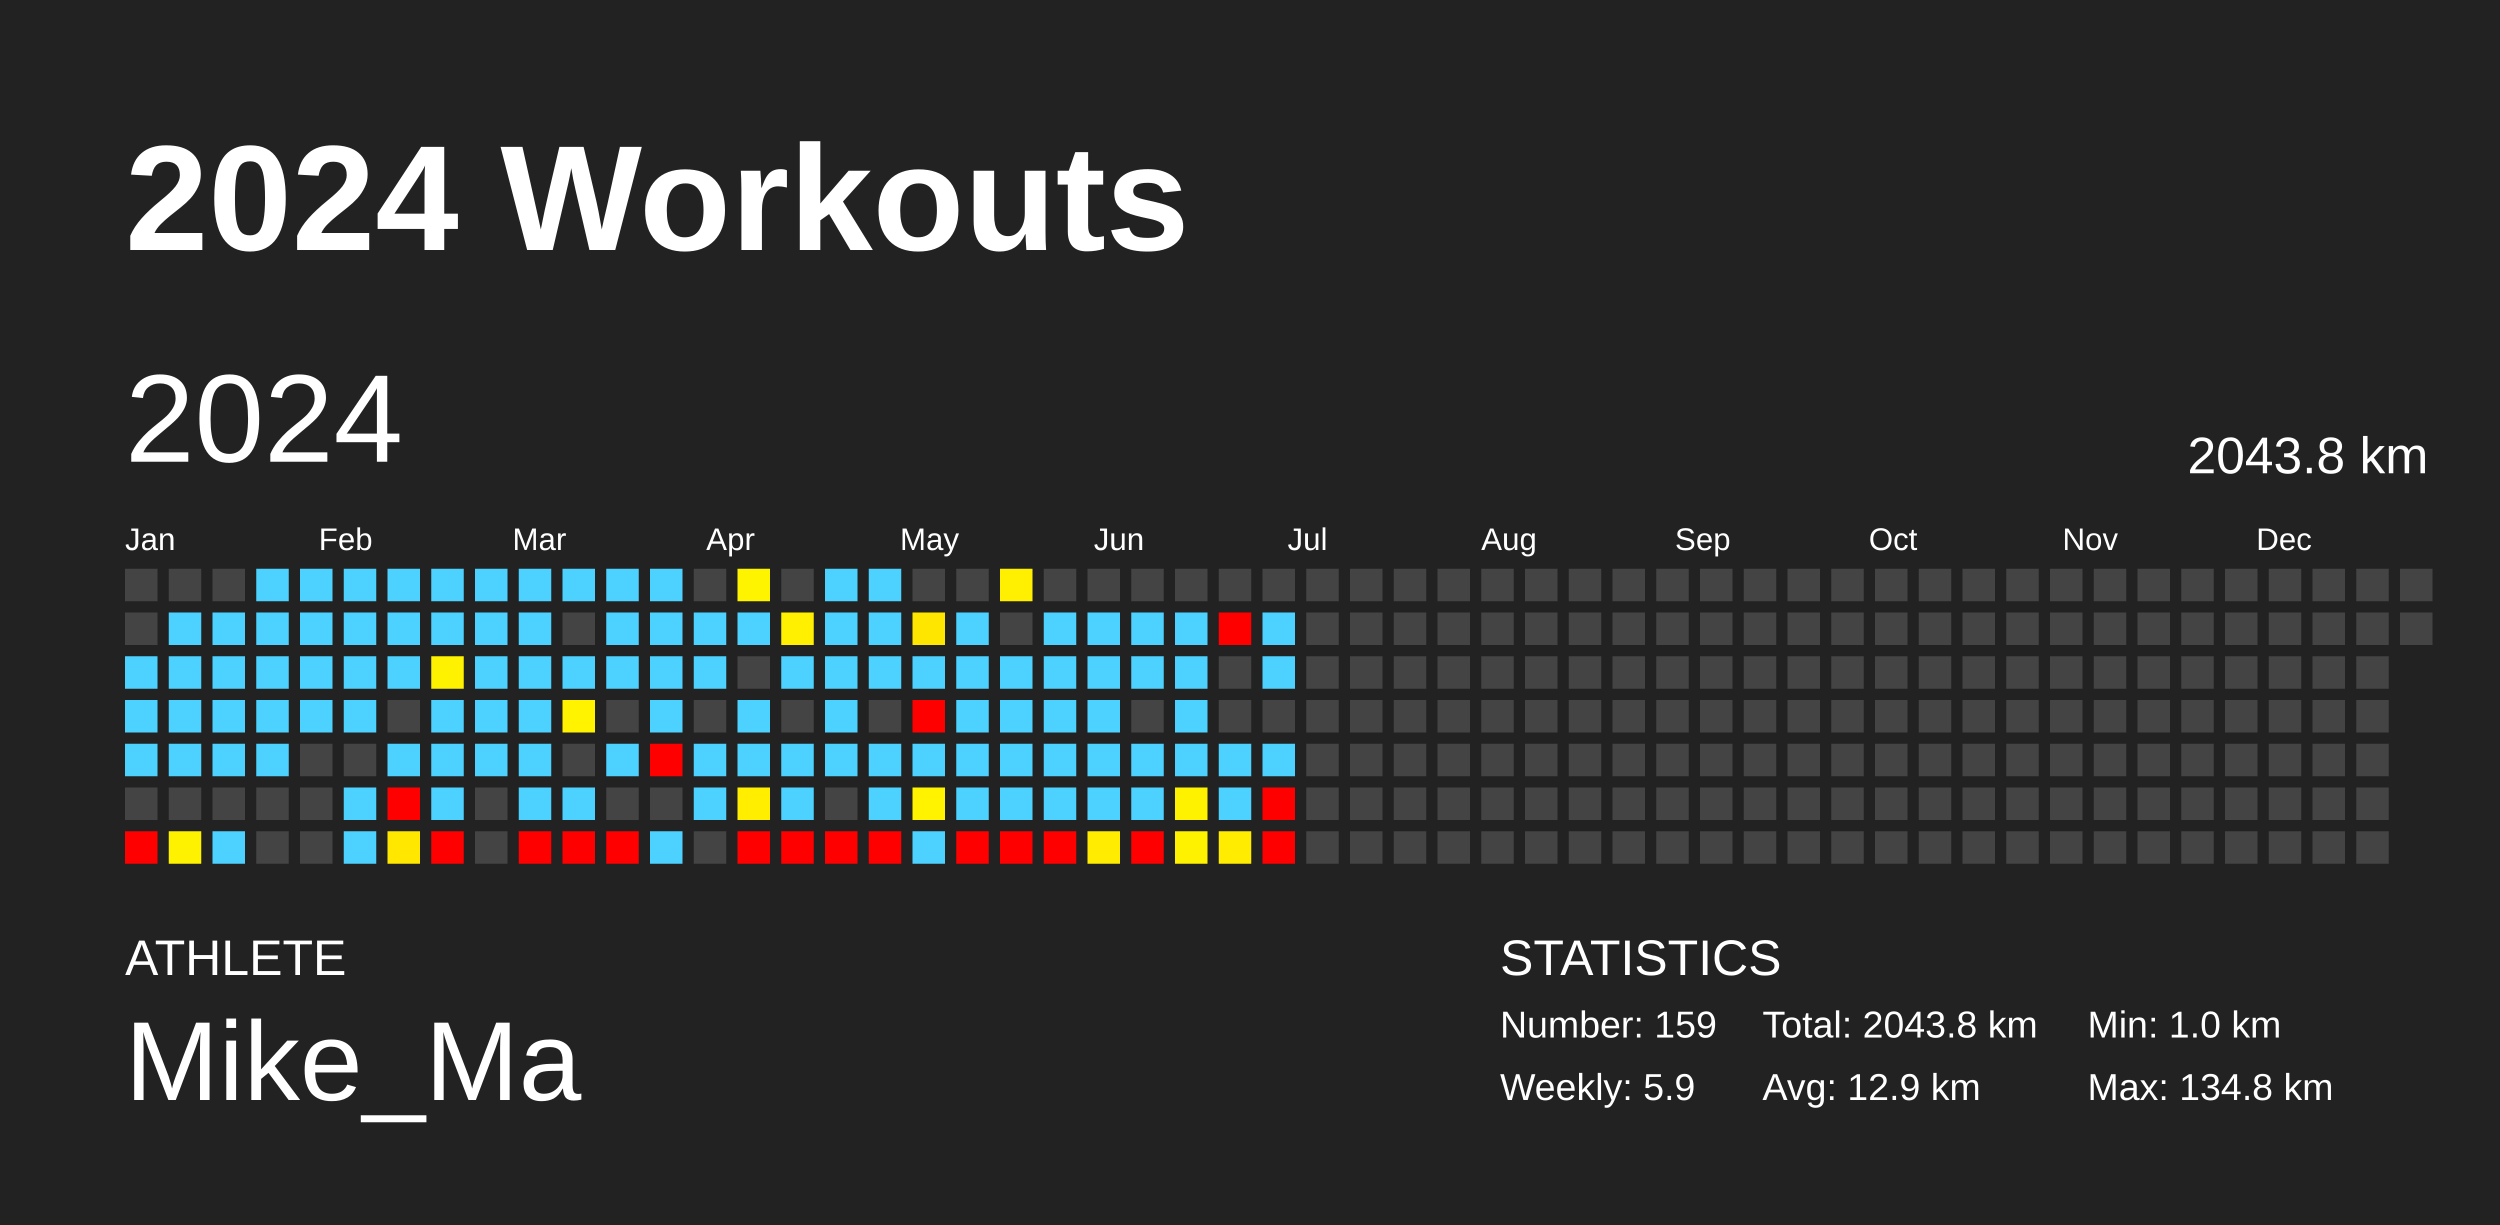
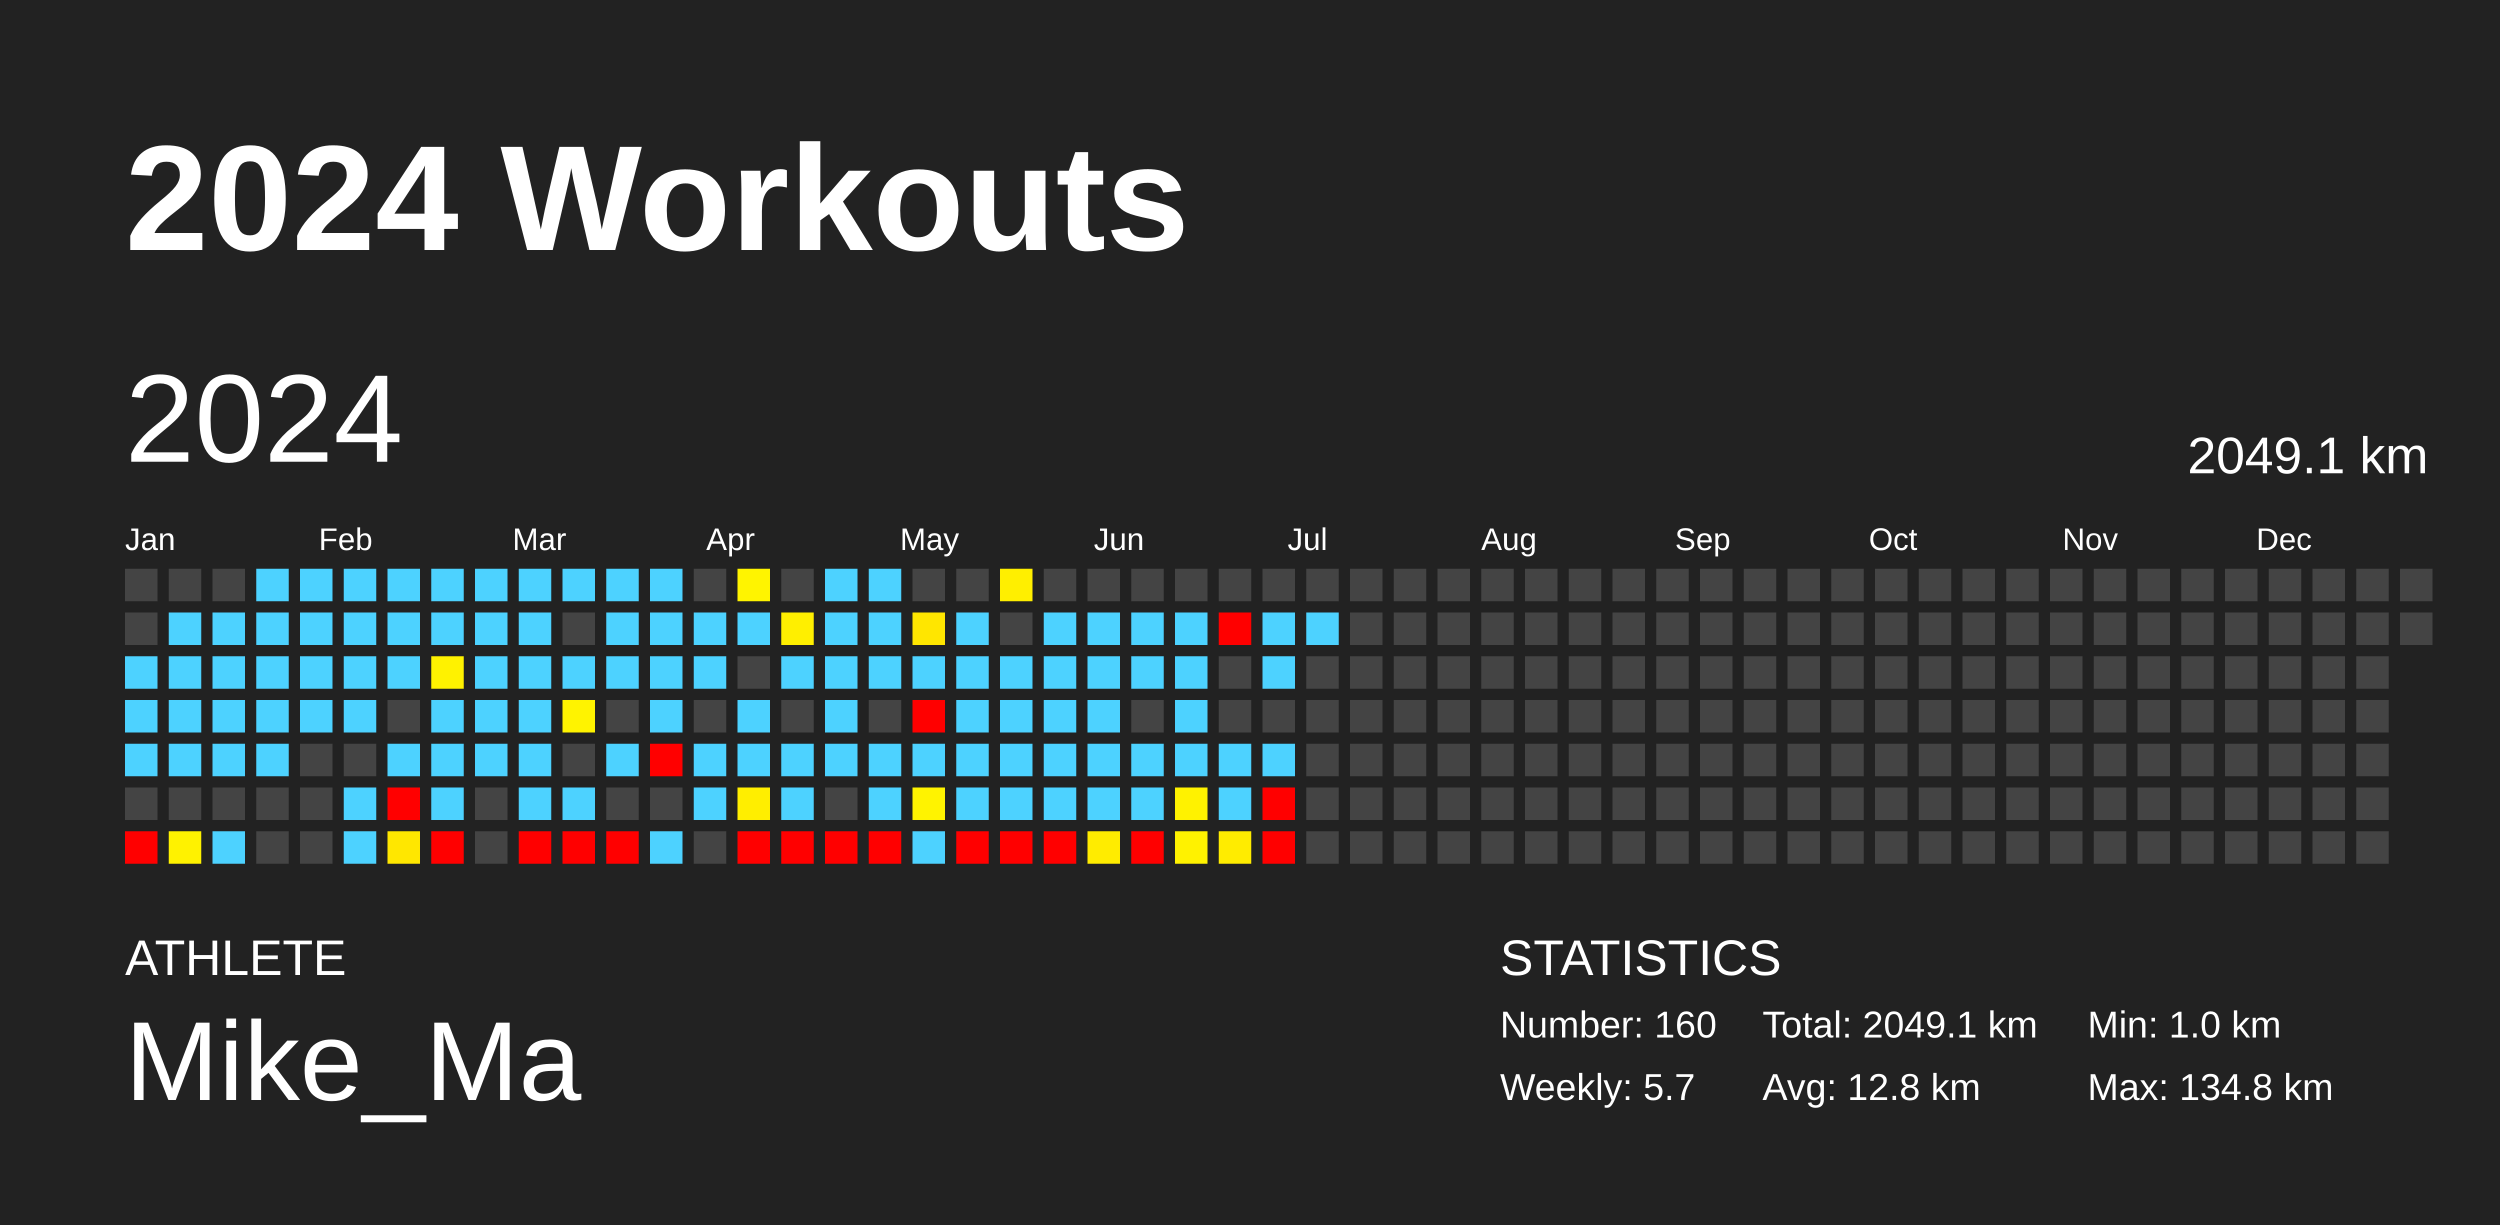
<svg xmlns="http://www.w3.org/2000/svg" baseProfile="full" height="98mm" version="1.1" viewBox="0,0,200,98" width="200mm">
  <defs />
  <rect fill="#222222" height="98" width="200" x="0" y="0" />
  <text fill="#FFFFFF" style="font-size:12px; font-family:Arial; font-weight:bold;" x="10" y="20">2024 Workouts</text>
  <text fill="#FFFFFF" style="font-size:4px; font-family:Arial" x="10" y="78">ATHLETE</text>
  <text fill="#FFFFFF" style="font-size:9px; font-family:Arial" x="10" y="88">Mike_Ma</text>
  <text fill="#FFFFFF" style="font-size:4px; font-family:Arial" x="120" y="78">STATISTICS</text>
-   <text fill="#FFFFFF" style="font-size:3px; font-family:Arial" x="120" y="83">Number: 159</text>
-   <text fill="#FFFFFF" style="font-size:3px; font-family:Arial" x="120" y="88">Weekly: 5.9</text>
-   <text fill="#FFFFFF" style="font-size:3px; font-family:Arial" x="141" y="83">Total: 2043.8 km</text>
-   <text fill="#FFFFFF" style="font-size:3px; font-family:Arial" x="141" y="88">Avg: 12.9 km</text>
+   <text fill="#FFFFFF" style="font-size:3px; font-family:Arial" x="120" y="83">Number: 160</text>
+   <text fill="#FFFFFF" style="font-size:3px; font-family:Arial" x="120" y="88">Weekly: 5.7</text>
+   <text fill="#FFFFFF" style="font-size:3px; font-family:Arial" x="141" y="83">Total: 2049.1 km</text>
+   <text fill="#FFFFFF" style="font-size:3px; font-family:Arial" x="141" y="88">Avg: 12.8 km</text>
  <text fill="#FFFFFF" style="font-size:3px; font-family:Arial" x="167" y="83">Min: 1.0 km</text>
  <text fill="#FFFFFF" style="font-size:3px; font-family:Arial" x="167" y="88">Max: 134.8 km</text>
  <text dominant-baseline="hanging" fill="#FFFFFF" style="font-size:10.0px; font-family:Arial;" x="10" y="30">2024</text>
-   <text dominant-baseline="hanging" fill="#FFFFFF" style="font-size:4.125px; font-family:Arial;" x="175" y="35">2043.8 km</text>
+   <text dominant-baseline="hanging" fill="#FFFFFF" style="font-size:4.125px; font-family:Arial;" x="175" y="35">2049.1 km</text>
  <text fill="#FFFFFF" style="font-size:2.5px; font-family:Arial" x="10.0" y="44">Jan</text>
  <text fill="#FFFFFF" style="font-size:2.5px; font-family:Arial" x="25.5" y="44">Feb</text>
  <text fill="#FFFFFF" style="font-size:2.5px; font-family:Arial" x="41.0" y="44">Mar</text>
  <text fill="#FFFFFF" style="font-size:2.5px; font-family:Arial" x="56.5" y="44">Apr</text>
  <text fill="#FFFFFF" style="font-size:2.5px; font-family:Arial" x="72.0" y="44">May</text>
  <text fill="#FFFFFF" style="font-size:2.5px; font-family:Arial" x="87.5" y="44">Jun</text>
  <text fill="#FFFFFF" style="font-size:2.5px; font-family:Arial" x="103.0" y="44">Jul</text>
  <text fill="#FFFFFF" style="font-size:2.5px; font-family:Arial" x="118.5" y="44">Aug</text>
  <text fill="#FFFFFF" style="font-size:2.5px; font-family:Arial" x="134.0" y="44">Sep</text>
  <text fill="#FFFFFF" style="font-size:2.5px; font-family:Arial" x="149.5" y="44">Oct</text>
  <text fill="#FFFFFF" style="font-size:2.5px; font-family:Arial" x="165.0" y="44">Nov</text>
  <text fill="#FFFFFF" style="font-size:2.5px; font-family:Arial" x="180.5" y="44">Dec</text>
  <rect fill="#444444" height="2.6" width="2.6" x="10.0" y="45.5" />
  <rect fill="#444444" height="2.6" width="2.6" x="10.0" y="49.0" />
  <rect fill="#4dd2ff" height="2.6" width="2.6" x="10.0" y="52.5" />
  <rect fill="#4dd2ff" height="2.6" width="2.6" x="10.0" y="56.0" />
  <rect fill="#4dd2ff" height="2.6" width="2.6" x="10.0" y="59.5" />
  <rect fill="#444444" height="2.6" width="2.6" x="10.0" y="63.0" />
  <rect fill="red" height="2.6" width="2.6" x="10.0" y="66.5" />
  <rect fill="#444444" height="2.6" width="2.6" x="13.5" y="45.5" />
  <rect fill="#4dd2ff" height="2.6" width="2.6" x="13.5" y="49.0" />
  <rect fill="#4dd2ff" height="2.6" width="2.6" x="13.5" y="52.5" />
  <rect fill="#4dd2ff" height="2.6" width="2.6" x="13.5" y="56.0" />
  <rect fill="#4dd2ff" height="2.6" width="2.6" x="13.5" y="59.5" />
  <rect fill="#444444" height="2.6" width="2.6" x="13.5" y="63.0" />
  <rect fill="#fff200" height="2.6" width="2.6" x="13.5" y="66.5" />
  <rect fill="#444444" height="2.6" width="2.6" x="17.0" y="45.5" />
  <rect fill="#4dd2ff" height="2.6" width="2.6" x="17.0" y="49.0" />
  <rect fill="#4dd2ff" height="2.6" width="2.6" x="17.0" y="52.5" />
  <rect fill="#4dd2ff" height="2.6" width="2.6" x="17.0" y="56.0" />
  <rect fill="#4dd2ff" height="2.6" width="2.6" x="17.0" y="59.5" />
  <rect fill="#444444" height="2.6" width="2.6" x="17.0" y="63.0" />
  <rect fill="#4dd2ff" height="2.6" width="2.6" x="17.0" y="66.5" />
  <rect fill="#4dd2ff" height="2.6" width="2.6" x="20.5" y="45.5" />
  <rect fill="#4dd2ff" height="2.6" width="2.6" x="20.5" y="49.0" />
  <rect fill="#4dd2ff" height="2.6" width="2.6" x="20.5" y="52.5" />
  <rect fill="#4dd2ff" height="2.6" width="2.6" x="20.5" y="56.0" />
  <rect fill="#4dd2ff" height="2.6" width="2.6" x="20.5" y="59.5" />
  <rect fill="#444444" height="2.6" width="2.6" x="20.5" y="63.0" />
  <rect fill="#444444" height="2.6" width="2.6" x="20.5" y="66.5" />
  <rect fill="#4dd2ff" height="2.6" width="2.6" x="24.0" y="45.5" />
  <rect fill="#4dd2ff" height="2.6" width="2.6" x="24.0" y="49.0" />
  <rect fill="#4dd2ff" height="2.6" width="2.6" x="24.0" y="52.5" />
  <rect fill="#4dd2ff" height="2.6" width="2.6" x="24.0" y="56.0" />
  <rect fill="#444444" height="2.6" width="2.6" x="24.0" y="59.5" />
  <rect fill="#444444" height="2.6" width="2.6" x="24.0" y="63.0" />
  <rect fill="#444444" height="2.6" width="2.6" x="24.0" y="66.5" />
  <rect fill="#4dd2ff" height="2.6" width="2.6" x="27.5" y="45.5" />
  <rect fill="#4dd2ff" height="2.6" width="2.6" x="27.5" y="49.0" />
  <rect fill="#4dd2ff" height="2.6" width="2.6" x="27.5" y="52.5" />
  <rect fill="#4dd2ff" height="2.6" width="2.6" x="27.5" y="56.0" />
  <rect fill="#444444" height="2.6" width="2.6" x="27.5" y="59.5" />
  <rect fill="#4dd2ff" height="2.6" width="2.6" x="27.5" y="63.0" />
  <rect fill="#4dd2ff" height="2.6" width="2.6" x="27.5" y="66.5" />
  <rect fill="#4dd2ff" height="2.6" width="2.6" x="31.0" y="45.5" />
  <rect fill="#4dd2ff" height="2.6" width="2.6" x="31.0" y="49.0" />
  <rect fill="#4dd2ff" height="2.6" width="2.6" x="31.0" y="52.5" />
  <rect fill="#444444" height="2.6" width="2.6" x="31.0" y="56.0" />
  <rect fill="#4dd2ff" height="2.6" width="2.6" x="31.0" y="59.5" />
  <rect fill="red" height="2.6" width="2.6" x="31.0" y="63.0" />
  <rect fill="#ffe700" height="2.6" width="2.6" x="31.0" y="66.5" />
  <rect fill="#4dd2ff" height="2.6" width="2.6" x="34.5" y="45.5" />
  <rect fill="#4dd2ff" height="2.6" width="2.6" x="34.5" y="49.0" />
  <rect fill="#fff200" height="2.6" width="2.6" x="34.5" y="52.5" />
  <rect fill="#4dd2ff" height="2.6" width="2.6" x="34.5" y="56.0" />
  <rect fill="#4dd2ff" height="2.6" width="2.6" x="34.5" y="59.5" />
  <rect fill="#4dd2ff" height="2.6" width="2.6" x="34.5" y="63.0" />
  <rect fill="red" height="2.6" width="2.6" x="34.5" y="66.5" />
  <rect fill="#4dd2ff" height="2.6" width="2.6" x="38.0" y="45.5" />
  <rect fill="#4dd2ff" height="2.6" width="2.6" x="38.0" y="49.0" />
  <rect fill="#4dd2ff" height="2.6" width="2.6" x="38.0" y="52.5" />
  <rect fill="#4dd2ff" height="2.6" width="2.6" x="38.0" y="56.0" />
  <rect fill="#4dd2ff" height="2.6" width="2.6" x="38.0" y="59.5" />
  <rect fill="#444444" height="2.6" width="2.6" x="38.0" y="63.0" />
  <rect fill="#444444" height="2.6" width="2.6" x="38.0" y="66.5" />
  <rect fill="#4dd2ff" height="2.6" width="2.6" x="41.5" y="45.5" />
  <rect fill="#4dd2ff" height="2.6" width="2.6" x="41.5" y="49.0" />
  <rect fill="#4dd2ff" height="2.6" width="2.6" x="41.5" y="52.5" />
  <rect fill="#4dd2ff" height="2.6" width="2.6" x="41.5" y="56.0" />
  <rect fill="#4dd2ff" height="2.6" width="2.6" x="41.5" y="59.5" />
  <rect fill="#4dd2ff" height="2.6" width="2.6" x="41.5" y="63.0" />
  <rect fill="red" height="2.6" width="2.6" x="41.5" y="66.5" />
  <rect fill="#4dd2ff" height="2.6" width="2.6" x="45.0" y="45.5" />
  <rect fill="#444444" height="2.6" width="2.6" x="45.0" y="49.0" />
  <rect fill="#4dd2ff" height="2.6" width="2.6" x="45.0" y="52.5" />
  <rect fill="#fff300" height="2.6" width="2.6" x="45.0" y="56.0" />
  <rect fill="#444444" height="2.6" width="2.6" x="45.0" y="59.5" />
  <rect fill="#4dd2ff" height="2.6" width="2.6" x="45.0" y="63.0" />
  <rect fill="red" height="2.6" width="2.6" x="45.0" y="66.5" />
  <rect fill="#4dd2ff" height="2.6" width="2.6" x="48.5" y="45.5" />
  <rect fill="#4dd2ff" height="2.6" width="2.6" x="48.5" y="49.0" />
  <rect fill="#4dd2ff" height="2.6" width="2.6" x="48.5" y="52.5" />
  <rect fill="#444444" height="2.6" width="2.6" x="48.5" y="56.0" />
  <rect fill="#4dd2ff" height="2.6" width="2.6" x="48.5" y="59.5" />
  <rect fill="#444444" height="2.6" width="2.6" x="48.5" y="63.0" />
  <rect fill="red" height="2.6" width="2.6" x="48.5" y="66.5" />
  <rect fill="#4dd2ff" height="2.6" width="2.6" x="52.0" y="45.5" />
  <rect fill="#4dd2ff" height="2.6" width="2.6" x="52.0" y="49.0" />
  <rect fill="#4dd2ff" height="2.6" width="2.6" x="52.0" y="52.5" />
  <rect fill="#4dd2ff" height="2.6" width="2.6" x="52.0" y="56.0" />
  <rect fill="red" height="2.6" width="2.6" x="52.0" y="59.5" />
  <rect fill="#444444" height="2.6" width="2.6" x="52.0" y="63.0" />
  <rect fill="#4dd2ff" height="2.6" width="2.6" x="52.0" y="66.5" />
  <rect fill="#444444" height="2.6" width="2.6" x="55.5" y="45.5" />
  <rect fill="#4dd2ff" height="2.6" width="2.6" x="55.5" y="49.0" />
  <rect fill="#4dd2ff" height="2.6" width="2.6" x="55.5" y="52.5" />
  <rect fill="#444444" height="2.6" width="2.6" x="55.5" y="56.0" />
  <rect fill="#4dd2ff" height="2.6" width="2.6" x="55.5" y="59.5" />
  <rect fill="#4dd2ff" height="2.6" width="2.6" x="55.5" y="63.0" />
  <rect fill="#444444" height="2.6" width="2.6" x="55.5" y="66.5" />
  <rect fill="#fff400" height="2.6" width="2.6" x="59.0" y="45.5" />
  <rect fill="#4dd2ff" height="2.6" width="2.6" x="59.0" y="49.0" />
  <rect fill="#444444" height="2.6" width="2.6" x="59.0" y="52.5" />
  <rect fill="#4dd2ff" height="2.6" width="2.6" x="59.0" y="56.0" />
  <rect fill="#4dd2ff" height="2.6" width="2.6" x="59.0" y="59.5" />
  <rect fill="#ffee00" height="2.6" width="2.6" x="59.0" y="63.0" />
  <rect fill="red" height="2.6" width="2.6" x="59.0" y="66.5" />
  <rect fill="#444444" height="2.6" width="2.6" x="62.5" y="45.5" />
  <rect fill="#ffef00" height="2.6" width="2.6" x="62.5" y="49.0" />
  <rect fill="#4dd2ff" height="2.6" width="2.6" x="62.5" y="52.5" />
  <rect fill="#444444" height="2.6" width="2.6" x="62.5" y="56.0" />
  <rect fill="#4dd2ff" height="2.6" width="2.6" x="62.5" y="59.5" />
  <rect fill="#4dd2ff" height="2.6" width="2.6" x="62.5" y="63.0" />
  <rect fill="red" height="2.6" width="2.6" x="62.5" y="66.5" />
  <rect fill="#4dd2ff" height="2.6" width="2.6" x="66.0" y="45.5" />
  <rect fill="#4dd2ff" height="2.6" width="2.6" x="66.0" y="49.0" />
  <rect fill="#4dd2ff" height="2.6" width="2.6" x="66.0" y="52.5" />
  <rect fill="#4dd2ff" height="2.6" width="2.6" x="66.0" y="56.0" />
  <rect fill="#4dd2ff" height="2.6" width="2.6" x="66.0" y="59.5" />
  <rect fill="#444444" height="2.6" width="2.6" x="66.0" y="63.0" />
  <rect fill="red" height="2.6" width="2.6" x="66.0" y="66.5" />
  <rect fill="#4dd2ff" height="2.6" width="2.6" x="69.5" y="45.5" />
  <rect fill="#4dd2ff" height="2.6" width="2.6" x="69.5" y="49.0" />
  <rect fill="#4dd2ff" height="2.6" width="2.6" x="69.5" y="52.5" />
  <rect fill="#444444" height="2.6" width="2.6" x="69.5" y="56.0" />
  <rect fill="#4dd2ff" height="2.6" width="2.6" x="69.5" y="59.5" />
  <rect fill="#4dd2ff" height="2.6" width="2.6" x="69.5" y="63.0" />
  <rect fill="red" height="2.6" width="2.6" x="69.5" y="66.5" />
  <rect fill="#444444" height="2.6" width="2.6" x="73.0" y="45.5" />
  <rect fill="#ffe600" height="2.6" width="2.6" x="73.0" y="49.0" />
  <rect fill="#4dd2ff" height="2.6" width="2.6" x="73.0" y="52.5" />
  <rect fill="red" height="2.6" width="2.6" x="73.0" y="56.0" />
  <rect fill="#4dd2ff" height="2.6" width="2.6" x="73.0" y="59.5" />
  <rect fill="#fff300" height="2.6" width="2.6" x="73.0" y="63.0" />
  <rect fill="#4dd2ff" height="2.6" width="2.6" x="73.0" y="66.5" />
  <rect fill="#444444" height="2.6" width="2.6" x="76.5" y="45.5" />
  <rect fill="#4dd2ff" height="2.6" width="2.6" x="76.5" y="49.0" />
  <rect fill="#4dd2ff" height="2.6" width="2.6" x="76.5" y="52.5" />
  <rect fill="#4dd2ff" height="2.6" width="2.6" x="76.5" y="56.0" />
  <rect fill="#4dd2ff" height="2.6" width="2.6" x="76.5" y="59.5" />
  <rect fill="#4dd2ff" height="2.6" width="2.6" x="76.5" y="63.0" />
  <rect fill="red" height="2.6" width="2.6" x="76.5" y="66.5" />
  <rect fill="#ffef00" height="2.6" width="2.6" x="80.0" y="45.5" />
  <rect fill="#444444" height="2.6" width="2.6" x="80.0" y="49.0" />
  <rect fill="#4dd2ff" height="2.6" width="2.6" x="80.0" y="52.5" />
  <rect fill="#4dd2ff" height="2.6" width="2.6" x="80.0" y="56.0" />
  <rect fill="#4dd2ff" height="2.6" width="2.6" x="80.0" y="59.5" />
  <rect fill="#4dd2ff" height="2.6" width="2.6" x="80.0" y="63.0" />
  <rect fill="red" height="2.6" width="2.6" x="80.0" y="66.5" />
  <rect fill="#444444" height="2.6" width="2.6" x="83.5" y="45.5" />
  <rect fill="#4dd2ff" height="2.6" width="2.6" x="83.5" y="49.0" />
  <rect fill="#4dd2ff" height="2.6" width="2.6" x="83.5" y="52.5" />
  <rect fill="#4dd2ff" height="2.6" width="2.6" x="83.5" y="56.0" />
  <rect fill="#4dd2ff" height="2.6" width="2.6" x="83.5" y="59.5" />
  <rect fill="#4dd2ff" height="2.6" width="2.6" x="83.5" y="63.0" />
  <rect fill="red" height="2.6" width="2.6" x="83.5" y="66.5" />
  <rect fill="#444444" height="2.6" width="2.6" x="87.0" y="45.5" />
  <rect fill="#4dd2ff" height="2.6" width="2.6" x="87.0" y="49.0" />
  <rect fill="#4dd2ff" height="2.6" width="2.6" x="87.0" y="52.5" />
  <rect fill="#4dd2ff" height="2.6" width="2.6" x="87.0" y="56.0" />
  <rect fill="#4dd2ff" height="2.6" width="2.6" x="87.0" y="59.5" />
  <rect fill="#4dd2ff" height="2.6" width="2.6" x="87.0" y="63.0" />
  <rect fill="#ffec00" height="2.6" width="2.6" x="87.0" y="66.5" />
  <rect fill="#444444" height="2.6" width="2.6" x="90.5" y="45.5" />
  <rect fill="#4dd2ff" height="2.6" width="2.6" x="90.5" y="49.0" />
  <rect fill="#4dd2ff" height="2.6" width="2.6" x="90.5" y="52.5" />
  <rect fill="#444444" height="2.6" width="2.6" x="90.5" y="56.0" />
  <rect fill="#4dd2ff" height="2.6" width="2.6" x="90.5" y="59.5" />
  <rect fill="#4dd2ff" height="2.6" width="2.6" x="90.5" y="63.0" />
  <rect fill="red" height="2.6" width="2.6" x="90.5" y="66.5" />
  <rect fill="#444444" height="2.6" width="2.6" x="94.0" y="45.5" />
  <rect fill="#4dd2ff" height="2.6" width="2.6" x="94.0" y="49.0" />
  <rect fill="#4dd2ff" height="2.6" width="2.6" x="94.0" y="52.5" />
  <rect fill="#4dd2ff" height="2.6" width="2.6" x="94.0" y="56.0" />
  <rect fill="#4dd2ff" height="2.6" width="2.6" x="94.0" y="59.5" />
  <rect fill="#fff200" height="2.6" width="2.6" x="94.0" y="63.0" />
  <rect fill="#fff200" height="2.6" width="2.6" x="94.0" y="66.5" />
  <rect fill="#444444" height="2.6" width="2.6" x="97.5" y="45.5" />
  <rect fill="red" height="2.6" width="2.6" x="97.5" y="49.0" />
  <rect fill="#444444" height="2.6" width="2.6" x="97.5" y="52.5" />
  <rect fill="#444444" height="2.6" width="2.6" x="97.5" y="56.0" />
  <rect fill="#4dd2ff" height="2.6" width="2.6" x="97.5" y="59.5" />
  <rect fill="#4dd2ff" height="2.6" width="2.6" x="97.5" y="63.0" />
  <rect fill="#ffec00" height="2.6" width="2.6" x="97.5" y="66.5" />
  <rect fill="#444444" height="2.6" width="2.6" x="101.0" y="45.5" />
  <rect fill="#4dd2ff" height="2.6" width="2.6" x="101.0" y="49.0" />
  <rect fill="#4dd2ff" height="2.6" width="2.6" x="101.0" y="52.5" />
  <rect fill="#444444" height="2.6" width="2.6" x="101.0" y="56.0" />
  <rect fill="#4dd2ff" height="2.6" width="2.6" x="101.0" y="59.5" />
  <rect fill="red" height="2.6" width="2.6" x="101.0" y="63.0" />
  <rect fill="red" height="2.6" width="2.6" x="101.0" y="66.5" />
  <rect fill="#444444" height="2.6" width="2.6" x="104.5" y="45.5" />
-   <rect fill="#444444" height="2.6" width="2.6" x="104.5" y="49.0" />
+   <rect fill="#4dd2ff" height="2.6" width="2.6" x="104.5" y="49.0" />
  <rect fill="#444444" height="2.6" width="2.6" x="104.5" y="52.5" />
  <rect fill="#444444" height="2.6" width="2.6" x="104.5" y="56.0" />
  <rect fill="#444444" height="2.6" width="2.6" x="104.5" y="59.5" />
  <rect fill="#444444" height="2.6" width="2.6" x="104.5" y="63.0" />
  <rect fill="#444444" height="2.6" width="2.6" x="104.5" y="66.5" />
  <rect fill="#444444" height="2.6" width="2.6" x="108.0" y="45.5" />
  <rect fill="#444444" height="2.6" width="2.6" x="108.0" y="49.0" />
  <rect fill="#444444" height="2.6" width="2.6" x="108.0" y="52.5" />
  <rect fill="#444444" height="2.6" width="2.6" x="108.0" y="56.0" />
  <rect fill="#444444" height="2.6" width="2.6" x="108.0" y="59.5" />
  <rect fill="#444444" height="2.6" width="2.6" x="108.0" y="63.0" />
  <rect fill="#444444" height="2.6" width="2.6" x="108.0" y="66.5" />
  <rect fill="#444444" height="2.6" width="2.6" x="111.5" y="45.5" />
  <rect fill="#444444" height="2.6" width="2.6" x="111.5" y="49.0" />
  <rect fill="#444444" height="2.6" width="2.6" x="111.5" y="52.5" />
  <rect fill="#444444" height="2.6" width="2.6" x="111.5" y="56.0" />
  <rect fill="#444444" height="2.6" width="2.6" x="111.5" y="59.5" />
  <rect fill="#444444" height="2.6" width="2.6" x="111.5" y="63.0" />
  <rect fill="#444444" height="2.6" width="2.6" x="111.5" y="66.5" />
  <rect fill="#444444" height="2.6" width="2.6" x="115.0" y="45.5" />
  <rect fill="#444444" height="2.6" width="2.6" x="115.0" y="49.0" />
  <rect fill="#444444" height="2.6" width="2.6" x="115.0" y="52.5" />
  <rect fill="#444444" height="2.6" width="2.6" x="115.0" y="56.0" />
  <rect fill="#444444" height="2.6" width="2.6" x="115.0" y="59.5" />
  <rect fill="#444444" height="2.6" width="2.6" x="115.0" y="63.0" />
  <rect fill="#444444" height="2.6" width="2.6" x="115.0" y="66.5" />
  <rect fill="#444444" height="2.6" width="2.6" x="118.5" y="45.5" />
  <rect fill="#444444" height="2.6" width="2.6" x="118.5" y="49.0" />
  <rect fill="#444444" height="2.6" width="2.6" x="118.5" y="52.5" />
  <rect fill="#444444" height="2.6" width="2.6" x="118.5" y="56.0" />
  <rect fill="#444444" height="2.6" width="2.6" x="118.5" y="59.5" />
  <rect fill="#444444" height="2.6" width="2.6" x="118.5" y="63.0" />
  <rect fill="#444444" height="2.6" width="2.6" x="118.5" y="66.5" />
  <rect fill="#444444" height="2.6" width="2.6" x="122.0" y="45.5" />
  <rect fill="#444444" height="2.6" width="2.6" x="122.0" y="49.0" />
  <rect fill="#444444" height="2.6" width="2.6" x="122.0" y="52.5" />
  <rect fill="#444444" height="2.6" width="2.6" x="122.0" y="56.0" />
  <rect fill="#444444" height="2.6" width="2.6" x="122.0" y="59.5" />
  <rect fill="#444444" height="2.6" width="2.6" x="122.0" y="63.0" />
  <rect fill="#444444" height="2.6" width="2.6" x="122.0" y="66.5" />
  <rect fill="#444444" height="2.6" width="2.6" x="125.5" y="45.5" />
  <rect fill="#444444" height="2.6" width="2.6" x="125.5" y="49.0" />
  <rect fill="#444444" height="2.6" width="2.6" x="125.5" y="52.5" />
  <rect fill="#444444" height="2.6" width="2.6" x="125.5" y="56.0" />
  <rect fill="#444444" height="2.6" width="2.6" x="125.5" y="59.5" />
  <rect fill="#444444" height="2.6" width="2.6" x="125.5" y="63.0" />
  <rect fill="#444444" height="2.6" width="2.6" x="125.5" y="66.5" />
  <rect fill="#444444" height="2.6" width="2.6" x="129.0" y="45.5" />
  <rect fill="#444444" height="2.6" width="2.6" x="129.0" y="49.0" />
  <rect fill="#444444" height="2.6" width="2.6" x="129.0" y="52.5" />
  <rect fill="#444444" height="2.6" width="2.6" x="129.0" y="56.0" />
  <rect fill="#444444" height="2.6" width="2.6" x="129.0" y="59.5" />
  <rect fill="#444444" height="2.6" width="2.6" x="129.0" y="63.0" />
  <rect fill="#444444" height="2.6" width="2.6" x="129.0" y="66.5" />
  <rect fill="#444444" height="2.6" width="2.6" x="132.5" y="45.5" />
  <rect fill="#444444" height="2.6" width="2.6" x="132.5" y="49.0" />
  <rect fill="#444444" height="2.6" width="2.6" x="132.5" y="52.5" />
  <rect fill="#444444" height="2.6" width="2.6" x="132.5" y="56.0" />
  <rect fill="#444444" height="2.6" width="2.6" x="132.5" y="59.5" />
  <rect fill="#444444" height="2.6" width="2.6" x="132.5" y="63.0" />
  <rect fill="#444444" height="2.6" width="2.6" x="132.5" y="66.5" />
  <rect fill="#444444" height="2.6" width="2.6" x="136.0" y="45.5" />
  <rect fill="#444444" height="2.6" width="2.6" x="136.0" y="49.0" />
  <rect fill="#444444" height="2.6" width="2.6" x="136.0" y="52.5" />
  <rect fill="#444444" height="2.6" width="2.6" x="136.0" y="56.0" />
  <rect fill="#444444" height="2.6" width="2.6" x="136.0" y="59.5" />
  <rect fill="#444444" height="2.6" width="2.6" x="136.0" y="63.0" />
  <rect fill="#444444" height="2.6" width="2.6" x="136.0" y="66.5" />
  <rect fill="#444444" height="2.6" width="2.6" x="139.5" y="45.5" />
  <rect fill="#444444" height="2.6" width="2.6" x="139.5" y="49.0" />
  <rect fill="#444444" height="2.6" width="2.6" x="139.5" y="52.5" />
  <rect fill="#444444" height="2.6" width="2.6" x="139.5" y="56.0" />
  <rect fill="#444444" height="2.6" width="2.6" x="139.5" y="59.5" />
  <rect fill="#444444" height="2.6" width="2.6" x="139.5" y="63.0" />
  <rect fill="#444444" height="2.6" width="2.6" x="139.5" y="66.5" />
  <rect fill="#444444" height="2.6" width="2.6" x="143.0" y="45.5" />
  <rect fill="#444444" height="2.6" width="2.6" x="143.0" y="49.0" />
  <rect fill="#444444" height="2.6" width="2.6" x="143.0" y="52.5" />
  <rect fill="#444444" height="2.6" width="2.6" x="143.0" y="56.0" />
  <rect fill="#444444" height="2.6" width="2.6" x="143.0" y="59.5" />
  <rect fill="#444444" height="2.6" width="2.6" x="143.0" y="63.0" />
  <rect fill="#444444" height="2.6" width="2.6" x="143.0" y="66.5" />
  <rect fill="#444444" height="2.6" width="2.6" x="146.5" y="45.5" />
  <rect fill="#444444" height="2.6" width="2.6" x="146.5" y="49.0" />
  <rect fill="#444444" height="2.6" width="2.6" x="146.5" y="52.5" />
  <rect fill="#444444" height="2.6" width="2.6" x="146.5" y="56.0" />
  <rect fill="#444444" height="2.6" width="2.6" x="146.5" y="59.5" />
  <rect fill="#444444" height="2.6" width="2.6" x="146.5" y="63.0" />
  <rect fill="#444444" height="2.6" width="2.6" x="146.5" y="66.5" />
  <rect fill="#444444" height="2.6" width="2.6" x="150.0" y="45.5" />
  <rect fill="#444444" height="2.6" width="2.6" x="150.0" y="49.0" />
  <rect fill="#444444" height="2.6" width="2.6" x="150.0" y="52.5" />
  <rect fill="#444444" height="2.6" width="2.6" x="150.0" y="56.0" />
  <rect fill="#444444" height="2.6" width="2.6" x="150.0" y="59.5" />
  <rect fill="#444444" height="2.6" width="2.6" x="150.0" y="63.0" />
  <rect fill="#444444" height="2.6" width="2.6" x="150.0" y="66.5" />
  <rect fill="#444444" height="2.6" width="2.6" x="153.5" y="45.5" />
  <rect fill="#444444" height="2.6" width="2.6" x="153.5" y="49.0" />
  <rect fill="#444444" height="2.6" width="2.6" x="153.5" y="52.5" />
  <rect fill="#444444" height="2.6" width="2.6" x="153.5" y="56.0" />
  <rect fill="#444444" height="2.6" width="2.6" x="153.5" y="59.5" />
  <rect fill="#444444" height="2.6" width="2.6" x="153.5" y="63.0" />
  <rect fill="#444444" height="2.6" width="2.6" x="153.5" y="66.5" />
  <rect fill="#444444" height="2.6" width="2.6" x="157.0" y="45.5" />
  <rect fill="#444444" height="2.6" width="2.6" x="157.0" y="49.0" />
  <rect fill="#444444" height="2.6" width="2.6" x="157.0" y="52.5" />
  <rect fill="#444444" height="2.6" width="2.6" x="157.0" y="56.0" />
  <rect fill="#444444" height="2.6" width="2.6" x="157.0" y="59.5" />
  <rect fill="#444444" height="2.6" width="2.6" x="157.0" y="63.0" />
  <rect fill="#444444" height="2.6" width="2.6" x="157.0" y="66.5" />
  <rect fill="#444444" height="2.6" width="2.6" x="160.5" y="45.5" />
  <rect fill="#444444" height="2.6" width="2.6" x="160.5" y="49.0" />
  <rect fill="#444444" height="2.6" width="2.6" x="160.5" y="52.5" />
  <rect fill="#444444" height="2.6" width="2.6" x="160.5" y="56.0" />
  <rect fill="#444444" height="2.6" width="2.6" x="160.5" y="59.5" />
  <rect fill="#444444" height="2.6" width="2.6" x="160.5" y="63.0" />
  <rect fill="#444444" height="2.6" width="2.6" x="160.5" y="66.5" />
  <rect fill="#444444" height="2.6" width="2.6" x="164.0" y="45.5" />
  <rect fill="#444444" height="2.6" width="2.6" x="164.0" y="49.0" />
  <rect fill="#444444" height="2.6" width="2.6" x="164.0" y="52.5" />
  <rect fill="#444444" height="2.6" width="2.6" x="164.0" y="56.0" />
  <rect fill="#444444" height="2.6" width="2.6" x="164.0" y="59.5" />
  <rect fill="#444444" height="2.6" width="2.6" x="164.0" y="63.0" />
  <rect fill="#444444" height="2.6" width="2.6" x="164.0" y="66.5" />
  <rect fill="#444444" height="2.6" width="2.6" x="167.5" y="45.5" />
  <rect fill="#444444" height="2.6" width="2.6" x="167.5" y="49.0" />
  <rect fill="#444444" height="2.6" width="2.6" x="167.5" y="52.5" />
  <rect fill="#444444" height="2.6" width="2.6" x="167.5" y="56.0" />
  <rect fill="#444444" height="2.6" width="2.6" x="167.5" y="59.5" />
  <rect fill="#444444" height="2.6" width="2.6" x="167.5" y="63.0" />
  <rect fill="#444444" height="2.6" width="2.6" x="167.5" y="66.5" />
  <rect fill="#444444" height="2.6" width="2.6" x="171.0" y="45.5" />
  <rect fill="#444444" height="2.6" width="2.6" x="171.0" y="49.0" />
  <rect fill="#444444" height="2.6" width="2.6" x="171.0" y="52.5" />
  <rect fill="#444444" height="2.6" width="2.6" x="171.0" y="56.0" />
  <rect fill="#444444" height="2.6" width="2.6" x="171.0" y="59.5" />
  <rect fill="#444444" height="2.6" width="2.6" x="171.0" y="63.0" />
  <rect fill="#444444" height="2.6" width="2.6" x="171.0" y="66.5" />
  <rect fill="#444444" height="2.6" width="2.6" x="174.5" y="45.5" />
  <rect fill="#444444" height="2.6" width="2.6" x="174.5" y="49.0" />
  <rect fill="#444444" height="2.6" width="2.6" x="174.5" y="52.5" />
  <rect fill="#444444" height="2.6" width="2.6" x="174.5" y="56.0" />
  <rect fill="#444444" height="2.6" width="2.6" x="174.5" y="59.5" />
  <rect fill="#444444" height="2.6" width="2.6" x="174.5" y="63.0" />
  <rect fill="#444444" height="2.6" width="2.6" x="174.5" y="66.5" />
  <rect fill="#444444" height="2.6" width="2.6" x="178.0" y="45.5" />
  <rect fill="#444444" height="2.6" width="2.6" x="178.0" y="49.0" />
  <rect fill="#444444" height="2.6" width="2.6" x="178.0" y="52.5" />
  <rect fill="#444444" height="2.6" width="2.6" x="178.0" y="56.0" />
  <rect fill="#444444" height="2.6" width="2.6" x="178.0" y="59.5" />
  <rect fill="#444444" height="2.6" width="2.6" x="178.0" y="63.0" />
  <rect fill="#444444" height="2.6" width="2.6" x="178.0" y="66.5" />
  <rect fill="#444444" height="2.6" width="2.6" x="181.5" y="45.5" />
  <rect fill="#444444" height="2.6" width="2.6" x="181.5" y="49.0" />
  <rect fill="#444444" height="2.6" width="2.6" x="181.5" y="52.5" />
  <rect fill="#444444" height="2.6" width="2.6" x="181.5" y="56.0" />
  <rect fill="#444444" height="2.6" width="2.6" x="181.5" y="59.5" />
  <rect fill="#444444" height="2.6" width="2.6" x="181.5" y="63.0" />
  <rect fill="#444444" height="2.6" width="2.6" x="181.5" y="66.5" />
  <rect fill="#444444" height="2.6" width="2.6" x="185.0" y="45.5" />
  <rect fill="#444444" height="2.6" width="2.6" x="185.0" y="49.0" />
  <rect fill="#444444" height="2.6" width="2.6" x="185.0" y="52.5" />
  <rect fill="#444444" height="2.6" width="2.6" x="185.0" y="56.0" />
  <rect fill="#444444" height="2.6" width="2.6" x="185.0" y="59.5" />
  <rect fill="#444444" height="2.6" width="2.6" x="185.0" y="63.0" />
  <rect fill="#444444" height="2.6" width="2.6" x="185.0" y="66.5" />
  <rect fill="#444444" height="2.6" width="2.6" x="188.5" y="45.5" />
  <rect fill="#444444" height="2.6" width="2.6" x="188.5" y="49.0" />
  <rect fill="#444444" height="2.6" width="2.6" x="188.5" y="52.5" />
  <rect fill="#444444" height="2.6" width="2.6" x="188.5" y="56.0" />
  <rect fill="#444444" height="2.6" width="2.6" x="188.5" y="59.5" />
  <rect fill="#444444" height="2.6" width="2.6" x="188.5" y="63.0" />
  <rect fill="#444444" height="2.6" width="2.6" x="188.5" y="66.5" />
  <rect fill="#444444" height="2.6" width="2.6" x="192.0" y="45.5" />
  <rect fill="#444444" height="2.6" width="2.6" x="192.0" y="49.0" />
</svg>
